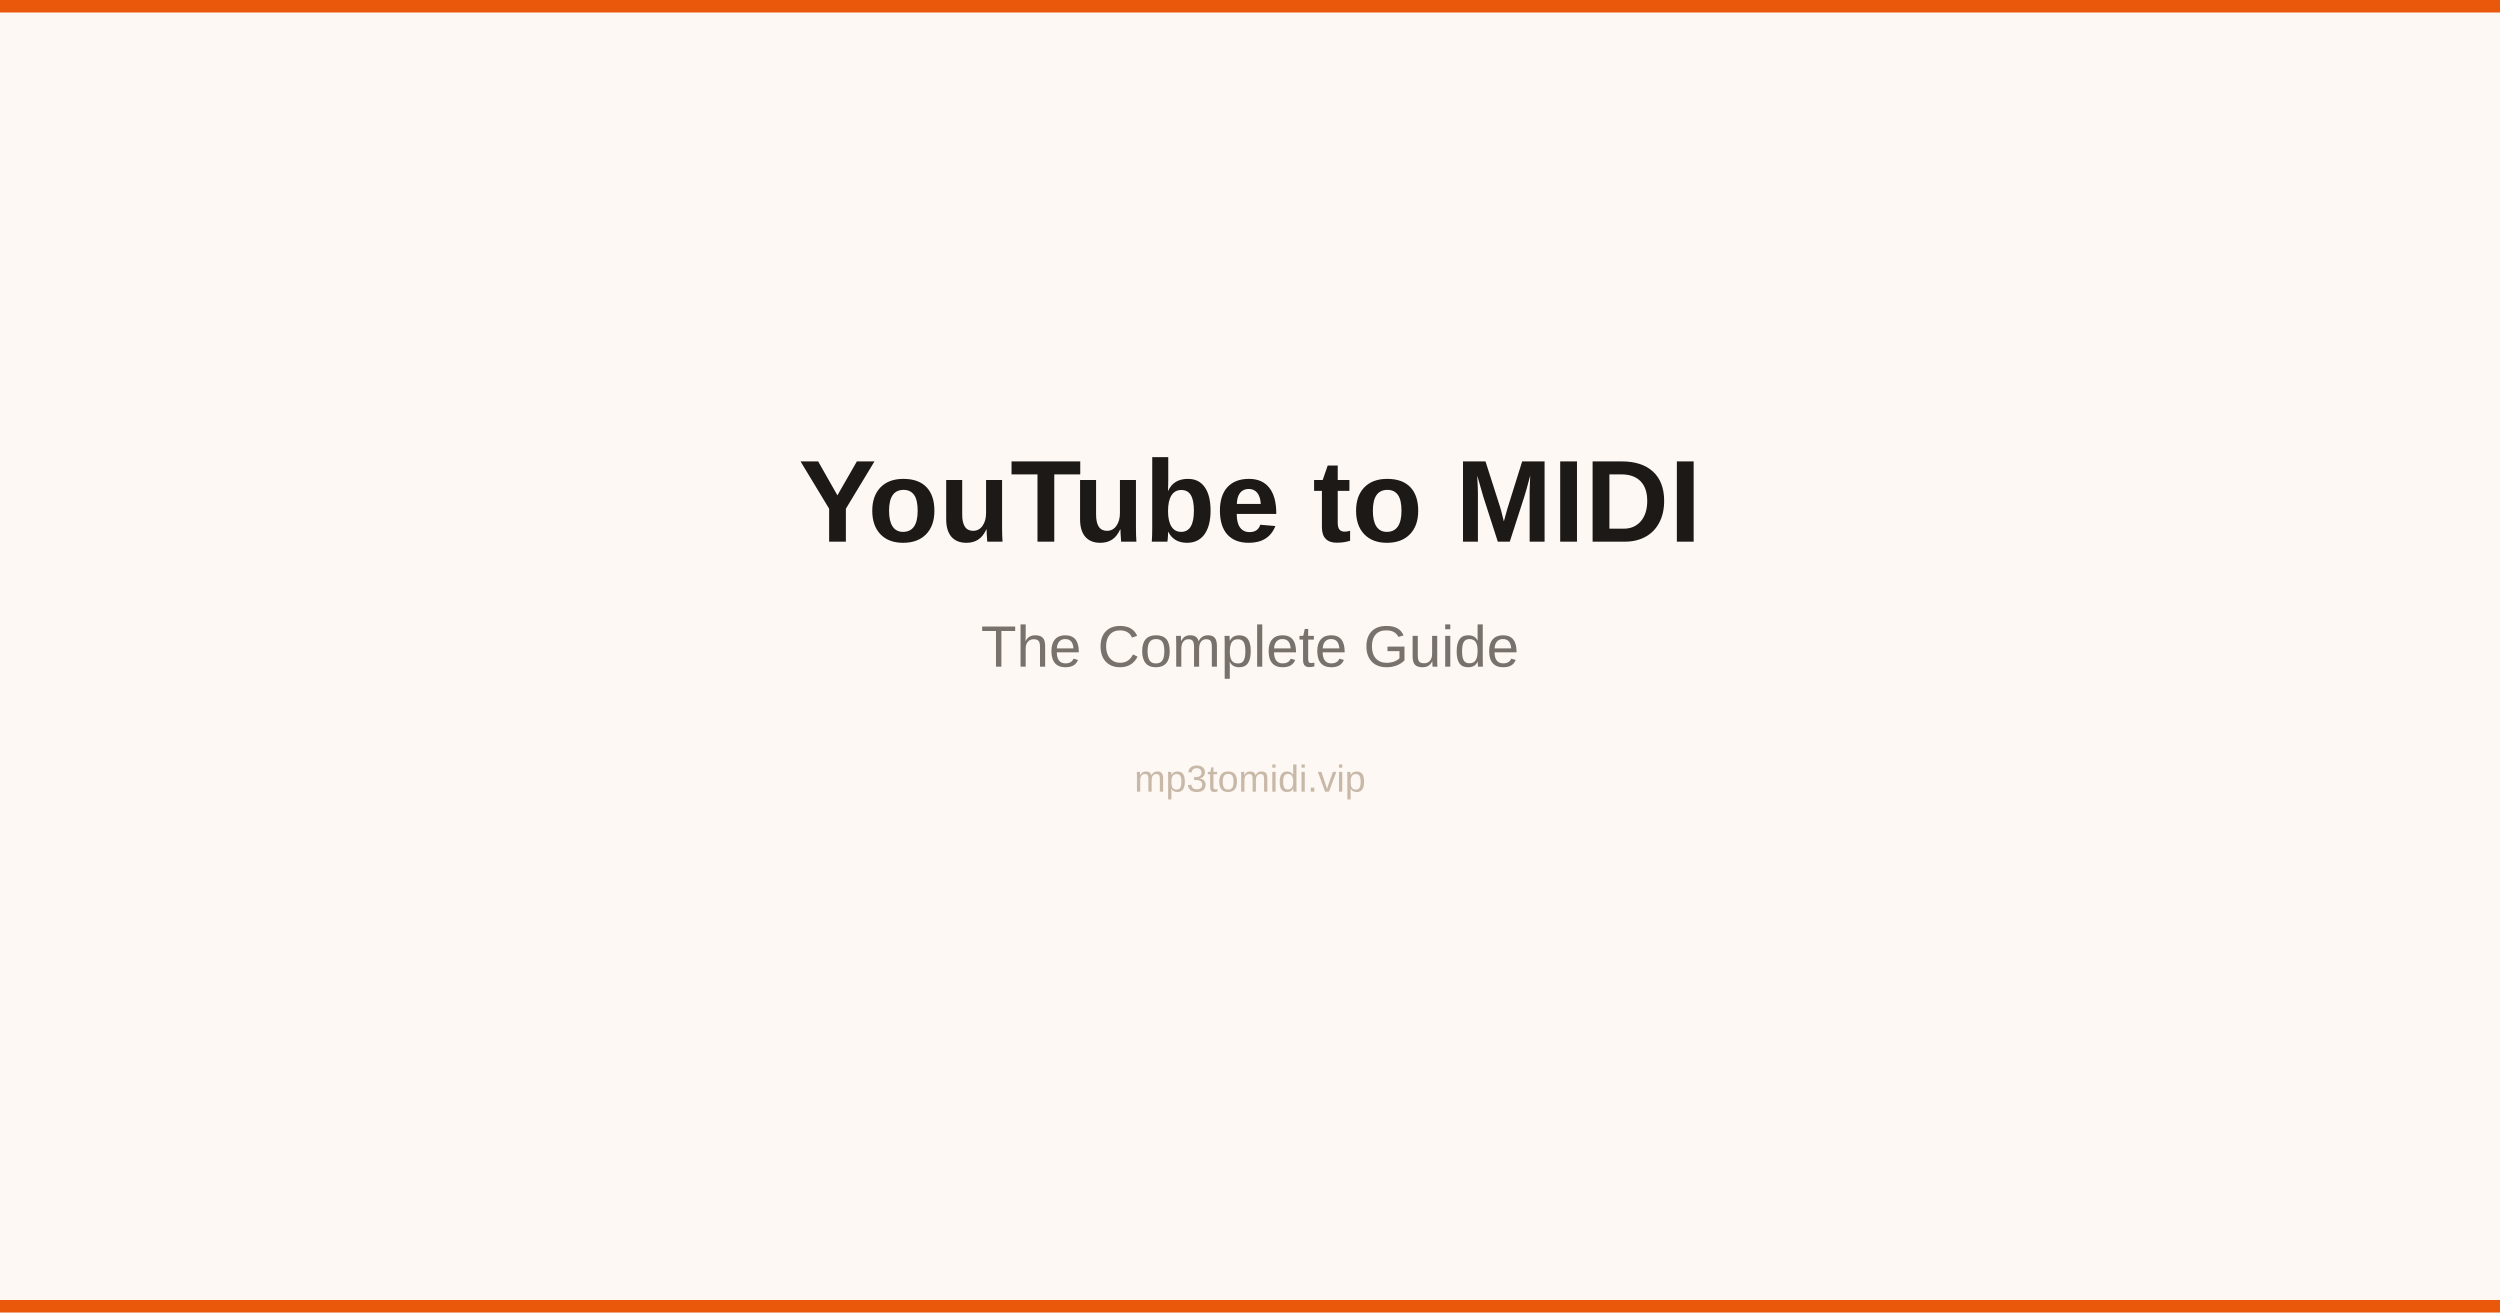
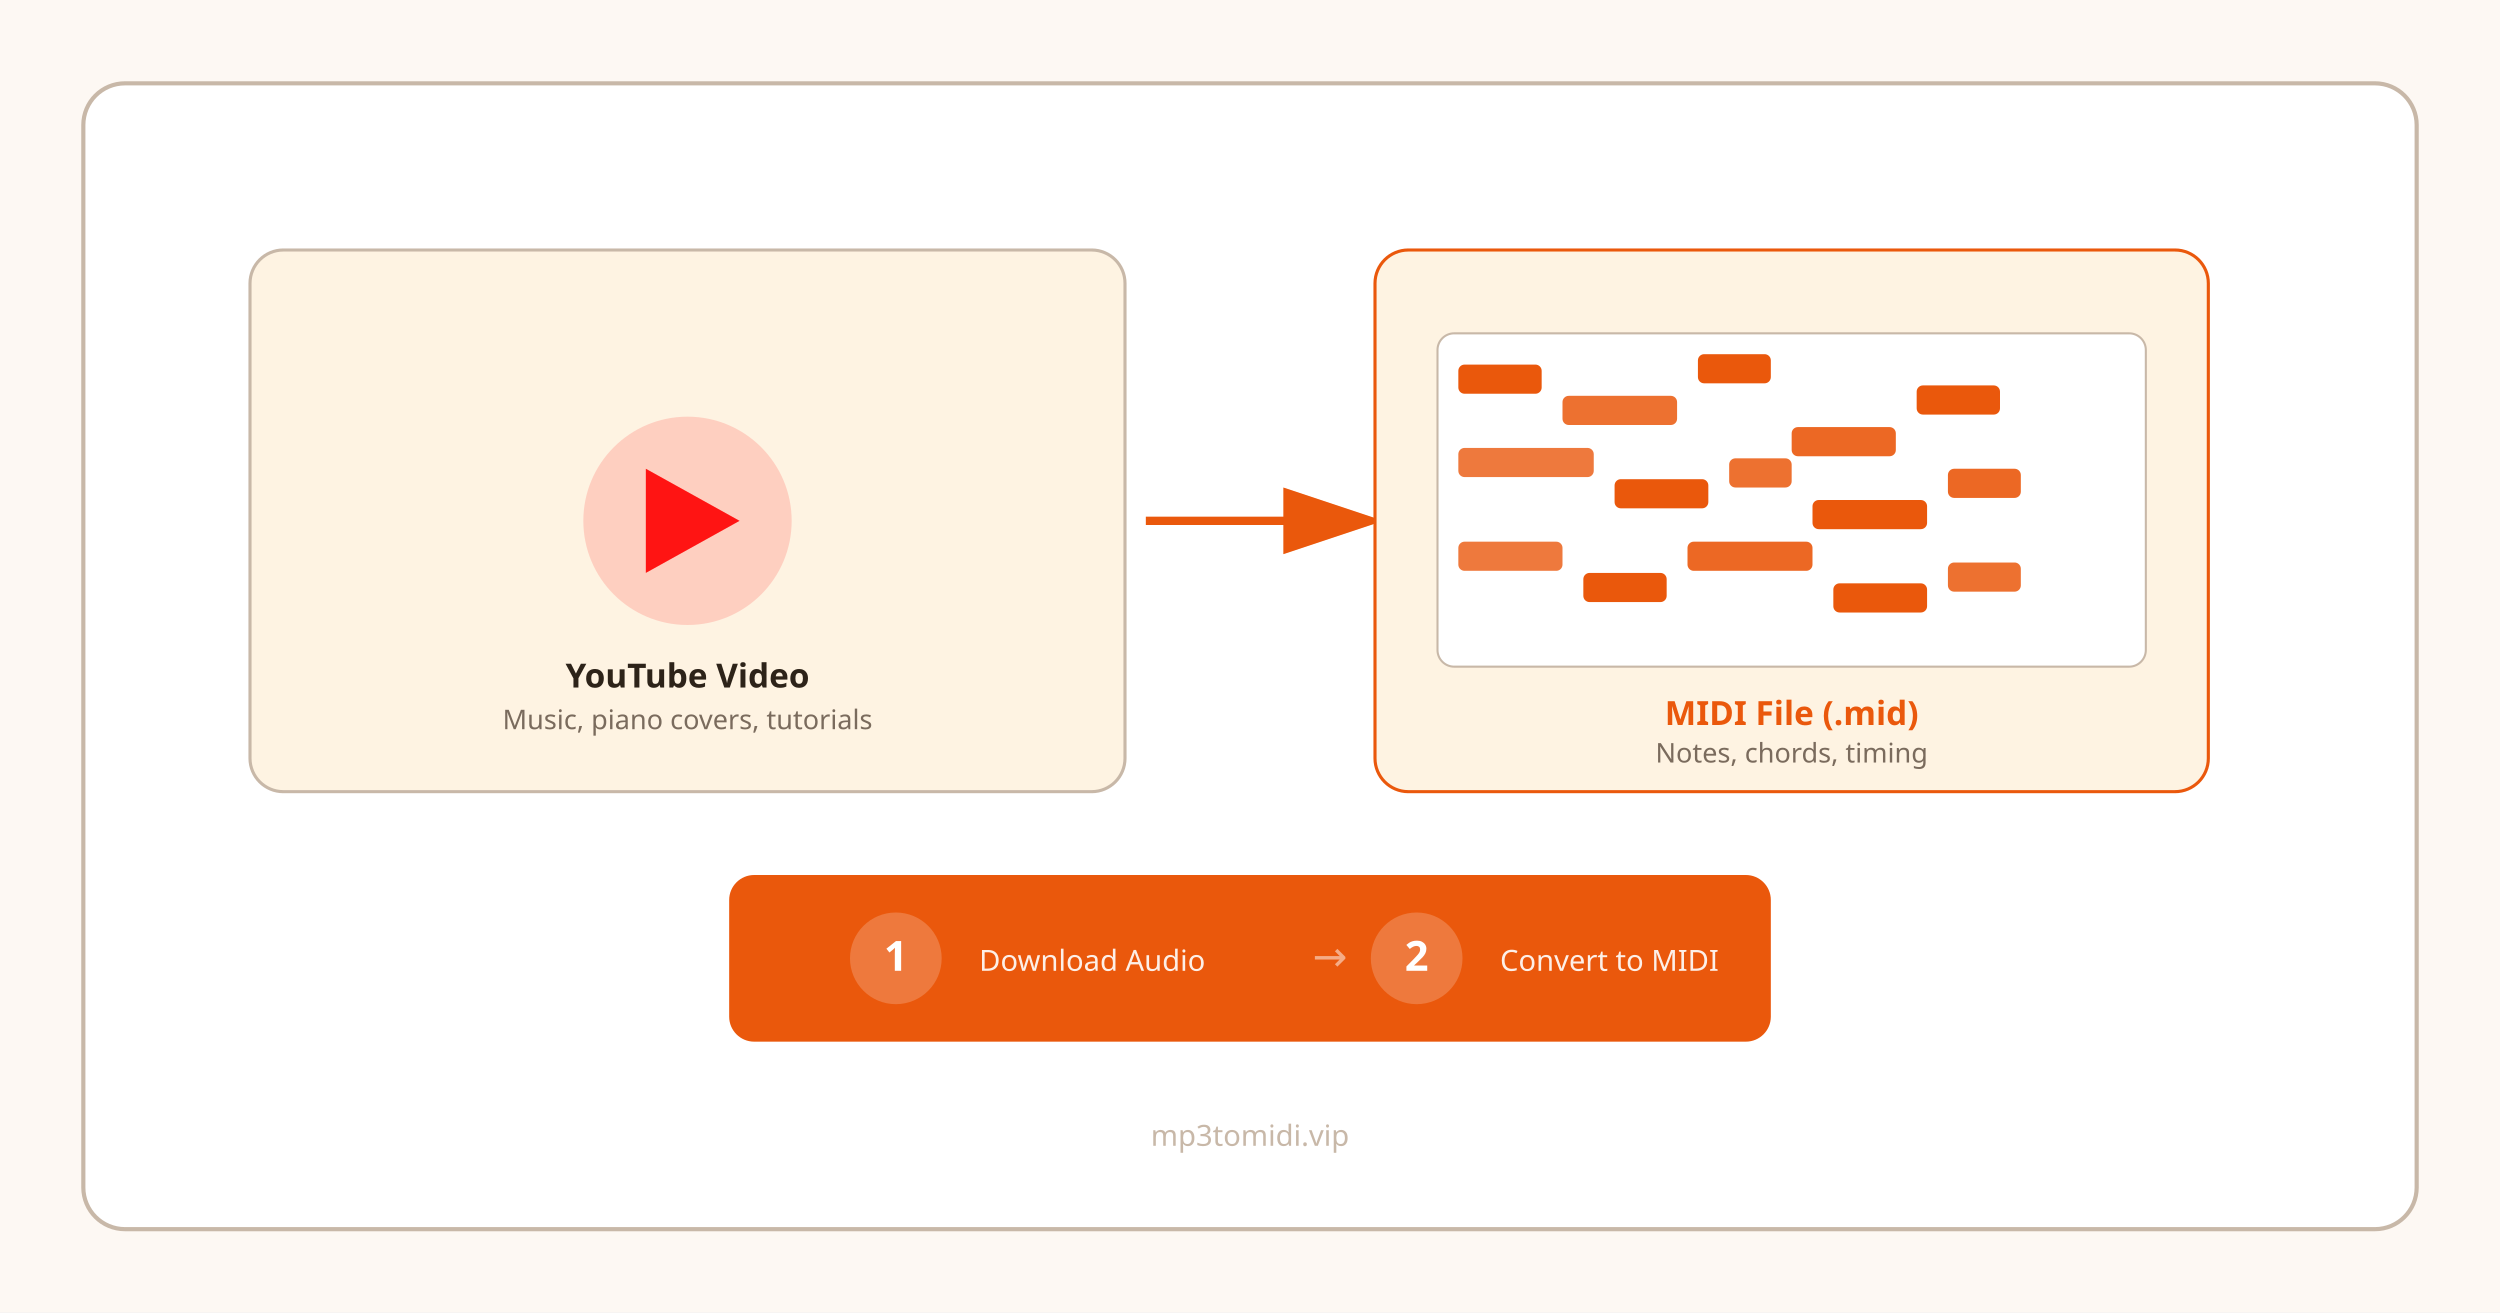
<svg xmlns="http://www.w3.org/2000/svg" viewBox="0 0 1200 630">
-   <rect width="1200" height="630" rx="0" fill="#FDF8F3" />
-   <rect x="0" y="0" width="1200" height="6" fill="#EA580C" />
-   <rect x="0" y="624" width="1200" height="6" fill="#EA580C" />
-   <text x="600" y="260" font-family="Space Grotesk, Arial" font-size="56" font-weight="700" fill="#1C1917" text-anchor="middle">YouTube to MIDI</text>
-   <text x="600" y="320" font-family="DM Sans, Arial" font-size="28" fill="#78716C" text-anchor="middle">The Complete Guide</text>
-   <text x="600" y="380" font-family="DM Sans, Arial" font-size="18" fill="#C8B8A8" text-anchor="middle">mp3tomidi.vip</text>
+   <rect width="1200" height="630" fill="#FDF8F3" />
+   <rect x="40" y="40" width="1120" height="550" rx="20" fill="white" stroke="#C8B8A8" stroke-width="2" />
+   <rect x="120" y="120" width="420" height="260" rx="16" fill="#FEF3E2" stroke="#C8B8A8" stroke-width="1.5" />
+   <circle cx="330" cy="250" r="50" fill="#FF0000" opacity="0.15" />
+   <polygon points="310,225 310,275 355,250" fill="#FF0000" opacity="0.9" />
+   <text x="330" y="330" text-anchor="middle" font-family="system-ui, sans-serif" font-size="16" font-weight="600" fill="#2D2319">YouTube Video</text>
+   <text x="330" y="350" text-anchor="middle" font-family="system-ui, sans-serif" font-size="13" fill="#7A6B5D">Music, piano covers, tutorials</text>
+   <path d="M550,250 L640,250" stroke="#EA580C" stroke-width="4" marker-end="url(#yarr)" />
+   <defs>
+     <marker id="yarr" markerWidth="12" markerHeight="8" refX="6" refY="4" orient="auto">
+       <polygon points="0 0, 12 4, 0 8" fill="#EA580C" />
+     </marker>
+   </defs>
+   <rect x="660" y="120" width="400" height="260" rx="16" fill="#FEF3E2" stroke="#EA580C" stroke-width="1.5" />
+   <g transform="translate(690, 160)">
+     <rect x="0" y="0" width="340" height="160" rx="8" fill="white" stroke="#C8B8A8" stroke-width="1" />
+     <rect x="10" y="15" width="40" height="14" rx="3" fill="#EA580C" />
+     <rect x="60" y="30" width="55" height="14" rx="3" fill="#EA580C" opacity="0.85" />
+     <rect x="125" y="10" width="35" height="14" rx="3" fill="#EA580C" />
+     <rect x="170" y="45" width="50" height="14" rx="3" fill="#EA580C" opacity="0.9" />
+     <rect x="230" y="25" width="40" height="14" rx="3" fill="#EA580C" />
+     <rect x="10" y="55" width="65" height="14" rx="3" fill="#EA580C" opacity="0.8" />
+     <rect x="85" y="70" width="45" height="14" rx="3" fill="#EA580C" />
+     <rect x="140" y="60" width="30" height="14" rx="3" fill="#EA580C" opacity="0.85" />
+     <rect x="180" y="80" width="55" height="14" rx="3" fill="#EA580C" />
+     <rect x="245" y="65" width="35" height="14" rx="3" fill="#EA580C" opacity="0.9" />
+     <rect x="10" y="100" width="50" height="14" rx="3" fill="#EA580C" opacity="0.8" />
+     <rect x="70" y="115" width="40" height="14" rx="3" fill="#EA580C" />
+     <rect x="120" y="100" width="60" height="14" rx="3" fill="#EA580C" opacity="0.9" />
+     <rect x="190" y="120" width="45" height="14" rx="3" fill="#EA580C" />
+     <rect x="245" y="110" width="35" height="14" rx="3" fill="#EA580C" opacity="0.85" />
+   </g>
+   <text x="860" y="348" text-anchor="middle" font-family="system-ui, sans-serif" font-size="16" font-weight="600" fill="#EA580C">MIDI File (.mid)</text>
+   <text x="860" y="366" text-anchor="middle" font-family="system-ui, sans-serif" font-size="13" fill="#7A6B5D">Notes, chords, timing</text>
+   <g transform="translate(350, 420)">
+     <rect x="0" y="0" width="500" height="80" rx="12" fill="#EA580C" />
+     <circle cx="80" cy="40" r="22" fill="white" opacity="0.2" />
+     <text x="80" y="46" text-anchor="middle" font-family="system-ui, sans-serif" font-size="20" font-weight="700" fill="white">1</text>
+     <text x="120" y="46" font-family="system-ui, sans-serif" font-size="14" fill="rgba(255,255,255,0.9)">Download Audio</text>
+     <text x="280" y="46" font-family="system-ui, sans-serif" font-size="20" fill="rgba(255,255,255,0.5)">→</text>
+     <circle cx="330" cy="40" r="22" fill="white" opacity="0.2" />
+     <text x="330" y="46" text-anchor="middle" font-family="system-ui, sans-serif" font-size="20" font-weight="700" fill="white">2</text>
+     <text x="370" y="46" font-family="system-ui, sans-serif" font-size="14" fill="rgba(255,255,255,0.9)">Convert to MIDI</text>
+   </g>
+   <text x="600" y="550" text-anchor="middle" font-family="system-ui, sans-serif" font-size="14" fill="#C8B8A8">mp3tomidi.vip</text>
</svg>
